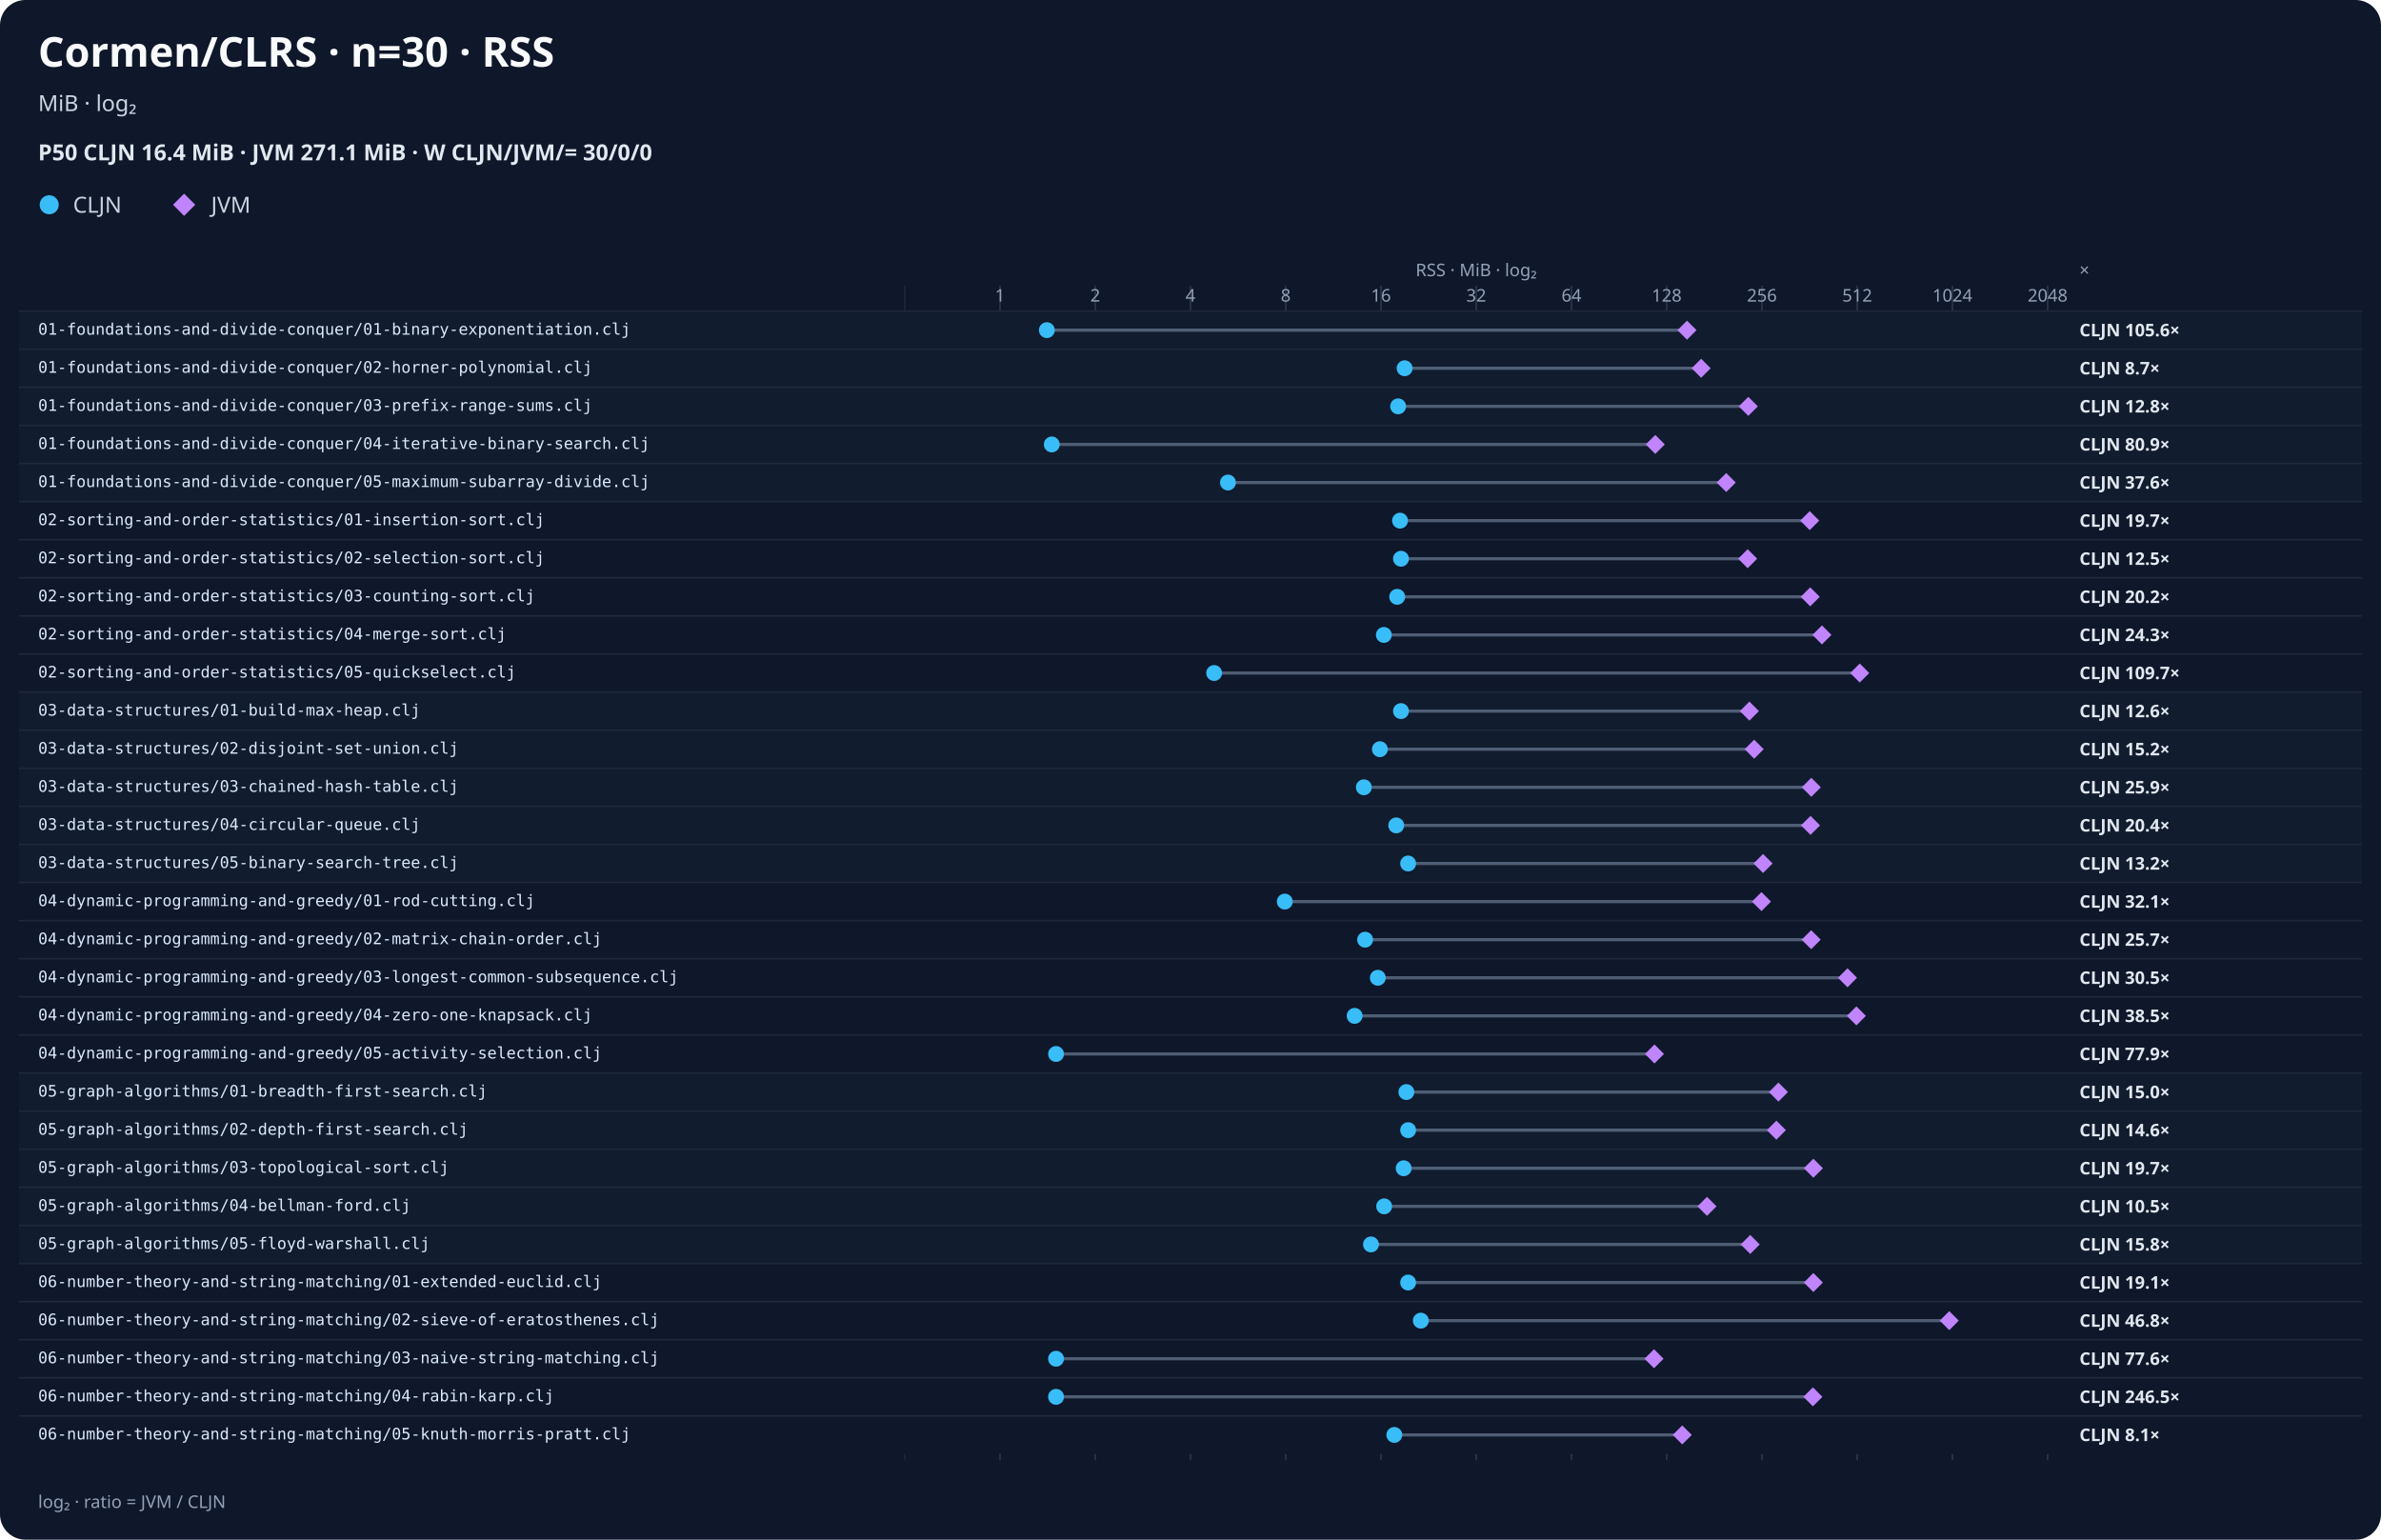
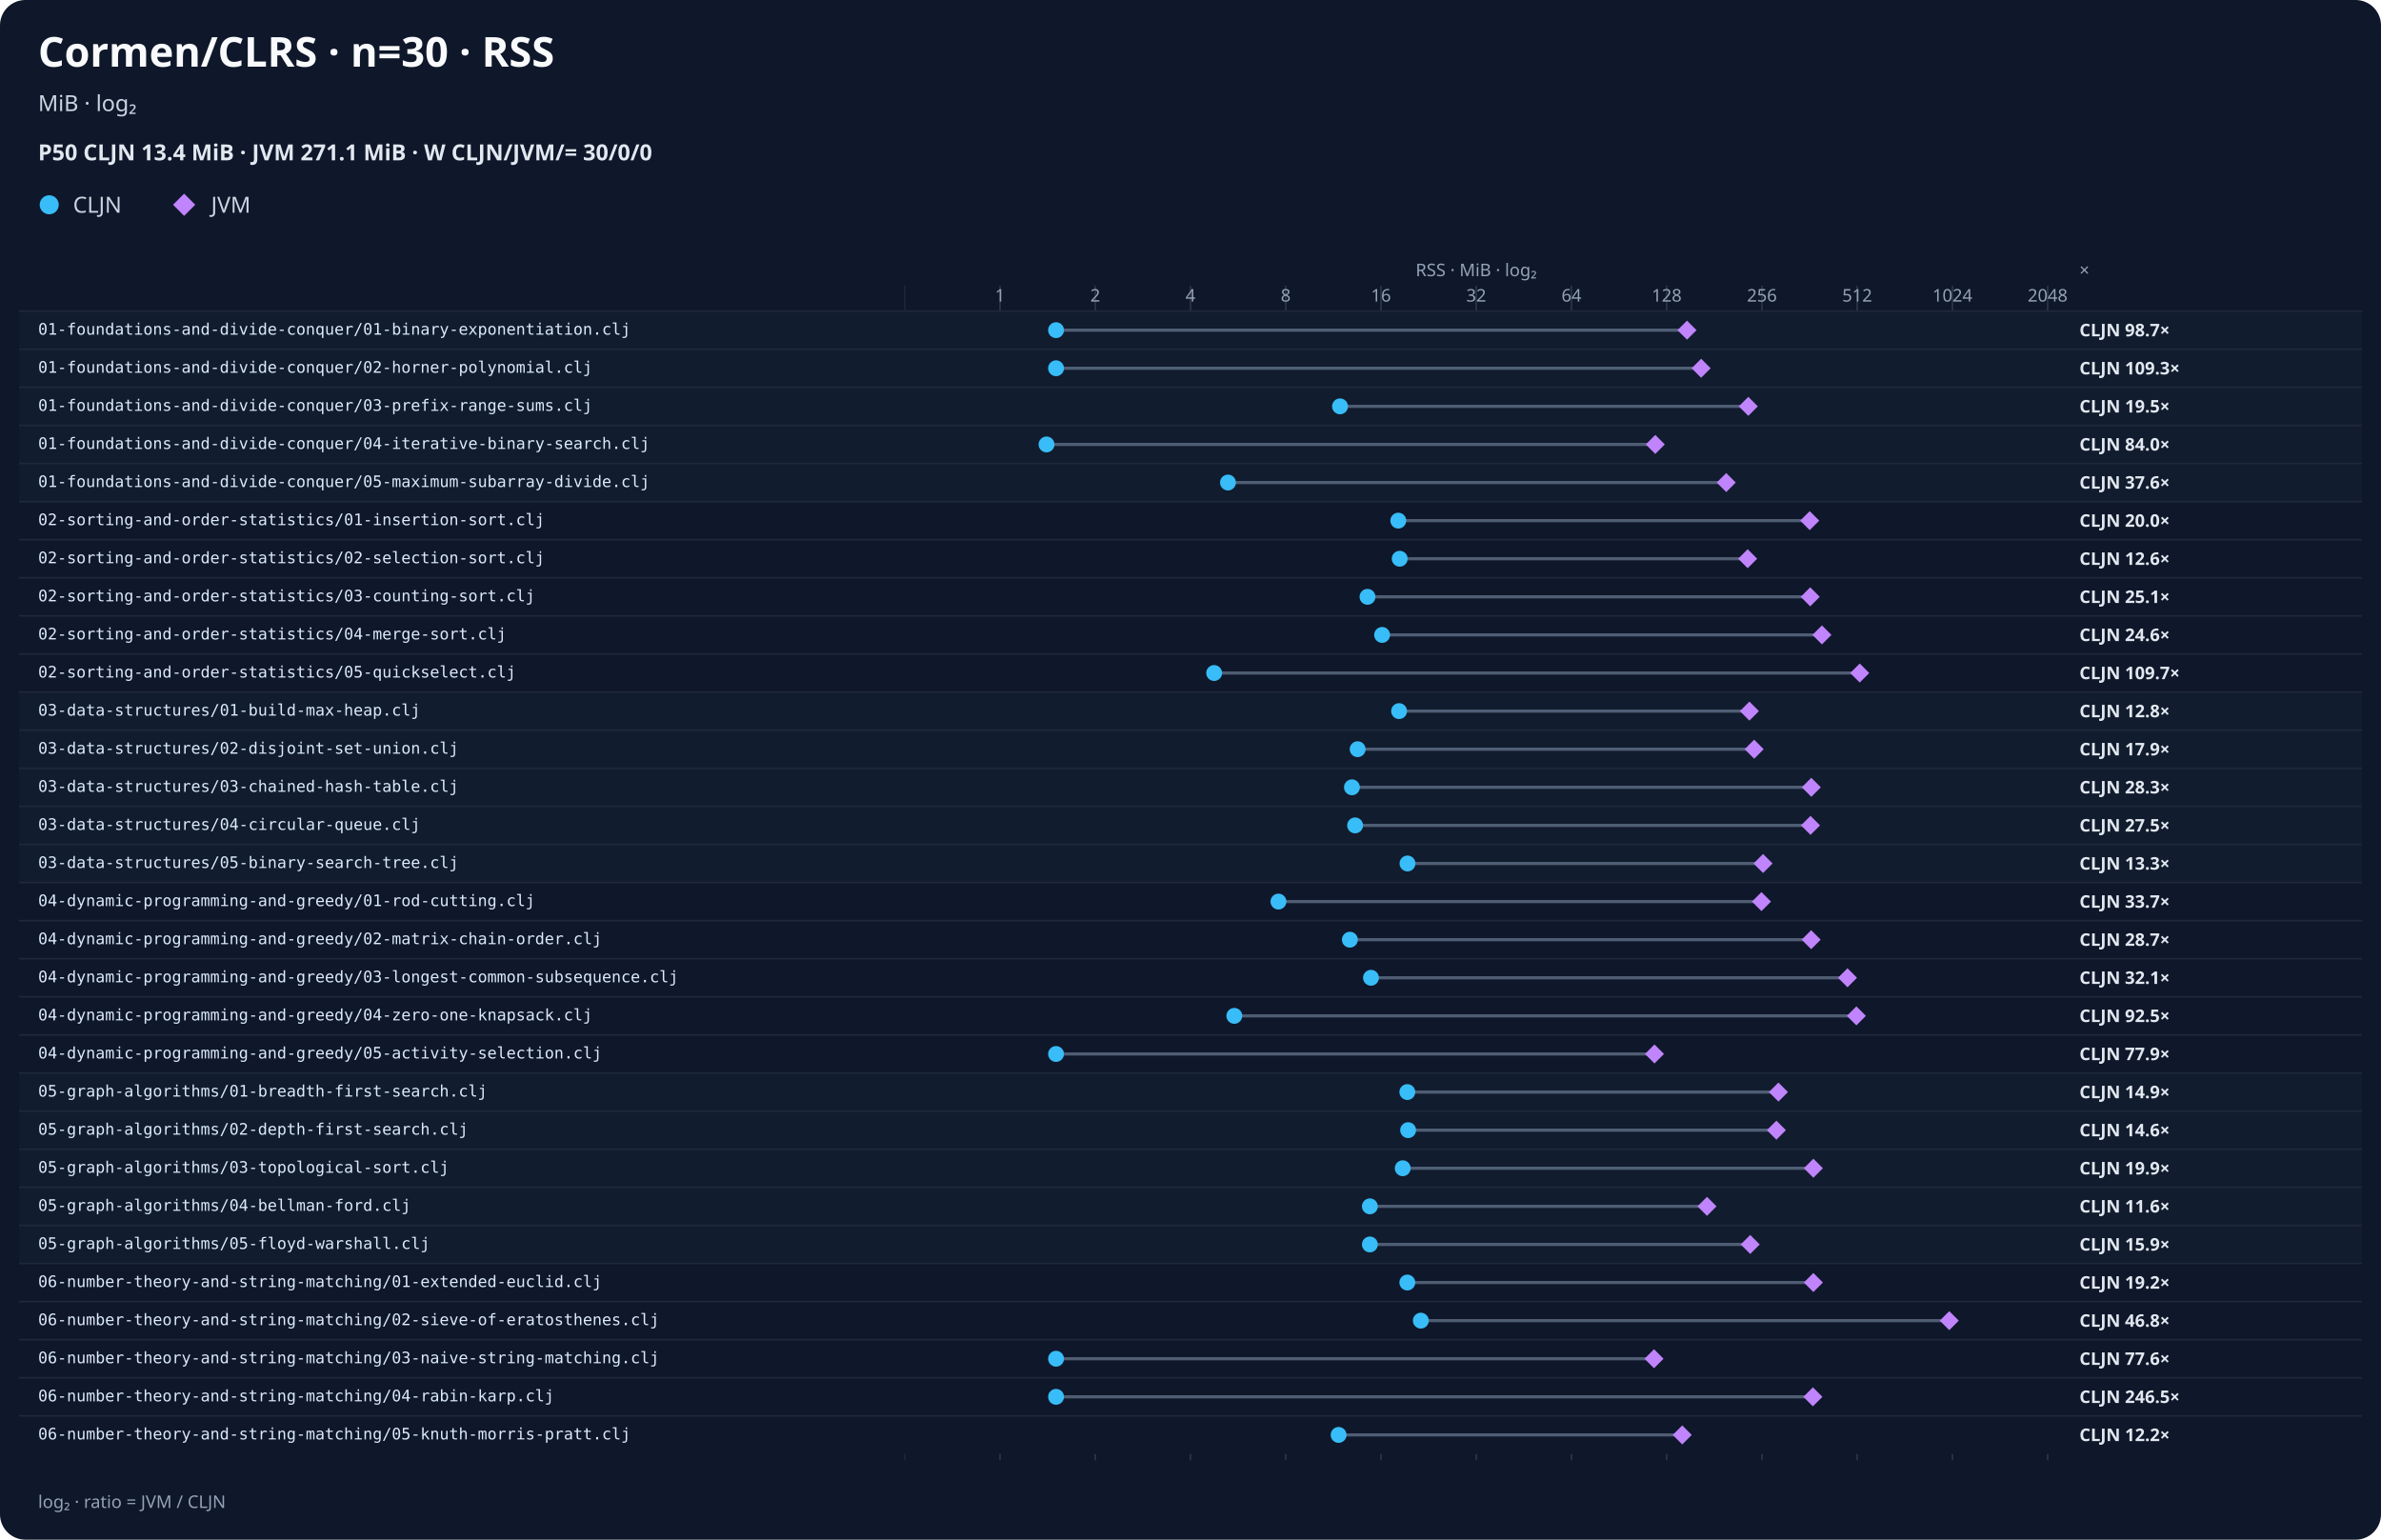
<svg xmlns="http://www.w3.org/2000/svg" width="1500" height="970" viewBox="0 0 1500 970" role="img" aria-labelledby="chart-title chart-desc">
  <style>
.title { fill: #f8fafc; font: 700 26px system-ui, sans-serif; }
.subtitle { fill: #cbd5e1; font: 14px system-ui, sans-serif; }
.summary { fill: #e2e8f0; font: 600 14px system-ui, sans-serif; }
.label { fill: #dbeafe; font: 10px ui-monospace, SFMono-Regular, Consolas, monospace; }
.value { fill: #e2e8f0; font: 600 11px system-ui, sans-serif; }
.axis { fill: #94a3b8; font: 11px system-ui, sans-serif; }
.footer { fill: #94a3b8; font: 11px system-ui, sans-serif; }
</style>
  <rect width="1500" height="970" rx="16" fill="#0f172a" />
  <text x="24" y="42" class="title">Cormen/CLRS · n=30 · RSS</text>
  <text x="24" y="70" class="subtitle">MiB · log₂</text>
-   <text x="24" y="101" class="summary">P50 CLJN 16.4 MiB · JVM 271.1 MiB · W CLJN/JVM/= 30/0/0</text>
+   <text x="24" y="101" class="summary">P50 CLJN 13.4 MiB · JVM 271.1 MiB · W CLJN/JVM/= 30/0/0</text>
  <circle cx="31" cy="129" r="6" fill="#38bdf8" />
  <text x="46" y="134" class="subtitle">CLJN</text>
  <path d="M 116 122 L 123 129 L 116 136 L 109 129 Z" fill="#c084fc" />
  <text x="133" y="134" class="subtitle">JVM</text>
  <text x="930" y="174" class="axis" text-anchor="middle">RSS · MiB · log₂</text>
  <text x="1310" y="174" class="axis">×</text>
  <line x1="570.0" y1="180" x2="570.0" y2="920" stroke="#334155" opacity="0.35" />
  <line x1="630.0" y1="180" x2="630.0" y2="920" stroke="#334155" opacity="0.75" />
  <text x="630.0" y="190" class="axis" text-anchor="middle">1</text>
  <line x1="690.0" y1="180" x2="690.0" y2="920" stroke="#334155" opacity="0.75" />
  <text x="690.0" y="190" class="axis" text-anchor="middle">2</text>
  <line x1="750.0" y1="180" x2="750.0" y2="920" stroke="#334155" opacity="0.75" />
  <text x="750.0" y="190" class="axis" text-anchor="middle">4</text>
  <line x1="810.0" y1="180" x2="810.0" y2="920" stroke="#334155" opacity="0.75" />
  <text x="810.0" y="190" class="axis" text-anchor="middle">8</text>
  <line x1="870.0" y1="180" x2="870.0" y2="920" stroke="#334155" opacity="0.75" />
  <text x="870.0" y="190" class="axis" text-anchor="middle">16</text>
  <line x1="930.0" y1="180" x2="930.0" y2="920" stroke="#334155" opacity="0.75" />
  <text x="930.0" y="190" class="axis" text-anchor="middle">32</text>
  <line x1="990.0" y1="180" x2="990.0" y2="920" stroke="#334155" opacity="0.75" />
  <text x="990.0" y="190" class="axis" text-anchor="middle">64</text>
  <line x1="1050.0" y1="180" x2="1050.0" y2="920" stroke="#334155" opacity="0.75" />
  <text x="1050.0" y="190" class="axis" text-anchor="middle">128</text>
  <line x1="1110.0" y1="180" x2="1110.0" y2="920" stroke="#334155" opacity="0.75" />
  <text x="1110.0" y="190" class="axis" text-anchor="middle">256</text>
  <line x1="1170.0" y1="180" x2="1170.0" y2="920" stroke="#334155" opacity="0.75" />
  <text x="1170.0" y="190" class="axis" text-anchor="middle">512</text>
  <line x1="1230.0" y1="180" x2="1230.0" y2="920" stroke="#334155" opacity="0.75" />
  <text x="1230.0" y="190" class="axis" text-anchor="middle">1024</text>
  <line x1="1290.0" y1="180" x2="1290.0" y2="920" stroke="#334155" opacity="0.75" />
  <text x="1290.0" y="190" class="axis" text-anchor="middle">2048</text>
  <rect x="12" y="196" width="1476" height="24" fill="#111c2e" />
  <line x1="12" y1="196" x2="1488" y2="196" stroke="#1e293b" />
  <text x="24" y="208.0" class="label" dominant-baseline="middle">01-foundations-and-divide-conquer/01-binary-exponentiation.clj</text>
-   <line x1="659.5" y1="208.0" x2="1062.8" y2="208.0" stroke="#64748b" stroke-width="2" opacity="0.75" />
-   <circle cx="659.5" cy="208.0" r="5" fill="#38bdf8" />
+   <line x1="665.3" y1="208.0" x2="1062.8" y2="208.0" stroke="#64748b" stroke-width="2" opacity="0.75" />
+   <circle cx="665.3" cy="208.0" r="5" fill="#38bdf8" />
  <path d="M 1062.8 202.0 L 1068.8 208.0 L 1062.8 214.0 L 1056.8 208.0 Z" fill="#c084fc" />
-   <text x="1310" y="208.0" class="value" dominant-baseline="middle">CLJN 105.6×</text>
+   <text x="1310" y="208.0" class="value" dominant-baseline="middle">CLJN 98.7×</text>
  <rect x="12" y="220" width="1476" height="24" fill="#111c2e" />
  <line x1="12" y1="220" x2="1488" y2="220" stroke="#1e293b" />
  <text x="24" y="232.0" class="label" dominant-baseline="middle">01-foundations-and-divide-conquer/02-horner-polynomial.clj</text>
-   <line x1="884.9" y1="232.0" x2="1071.7" y2="232.0" stroke="#64748b" stroke-width="2" opacity="0.75" />
-   <circle cx="884.9" cy="232.0" r="5" fill="#38bdf8" />
+   <line x1="665.3" y1="232.0" x2="1071.7" y2="232.0" stroke="#64748b" stroke-width="2" opacity="0.75" />
+   <circle cx="665.3" cy="232.0" r="5" fill="#38bdf8" />
  <path d="M 1071.7 226.0 L 1077.7 232.0 L 1071.7 238.0 L 1065.7 232.0 Z" fill="#c084fc" />
-   <text x="1310" y="232.0" class="value" dominant-baseline="middle">CLJN 8.7×</text>
+   <text x="1310" y="232.0" class="value" dominant-baseline="middle">CLJN 109.3×</text>
  <rect x="12" y="244" width="1476" height="24" fill="#111c2e" />
  <line x1="12" y1="244" x2="1488" y2="244" stroke="#1e293b" />
  <text x="24" y="256.0" class="label" dominant-baseline="middle">01-foundations-and-divide-conquer/03-prefix-range-sums.clj</text>
-   <line x1="880.8" y1="256.0" x2="1101.4" y2="256.0" stroke="#64748b" stroke-width="2" opacity="0.75" />
-   <circle cx="880.8" cy="256.0" r="5" fill="#38bdf8" />
+   <line x1="844.2" y1="256.0" x2="1101.4" y2="256.0" stroke="#64748b" stroke-width="2" opacity="0.75" />
+   <circle cx="844.2" cy="256.0" r="5" fill="#38bdf8" />
  <path d="M 1101.4 250.0 L 1107.4 256.0 L 1101.4 262.0 L 1095.4 256.0 Z" fill="#c084fc" />
-   <text x="1310" y="256.0" class="value" dominant-baseline="middle">CLJN 12.8×</text>
+   <text x="1310" y="256.0" class="value" dominant-baseline="middle">CLJN 19.5×</text>
  <rect x="12" y="268" width="1476" height="24" fill="#111c2e" />
  <line x1="12" y1="268" x2="1488" y2="268" stroke="#1e293b" />
  <text x="24" y="280.0" class="label" dominant-baseline="middle">01-foundations-and-divide-conquer/04-iterative-binary-search.clj</text>
-   <line x1="662.6" y1="280.0" x2="1042.8" y2="280.0" stroke="#64748b" stroke-width="2" opacity="0.75" />
-   <circle cx="662.6" cy="280.0" r="5" fill="#38bdf8" />
+   <line x1="659.3" y1="280.0" x2="1042.8" y2="280.0" stroke="#64748b" stroke-width="2" opacity="0.75" />
+   <circle cx="659.3" cy="280.0" r="5" fill="#38bdf8" />
  <path d="M 1042.8 274.0 L 1048.8 280.0 L 1042.8 286.0 L 1036.8 280.0 Z" fill="#c084fc" />
-   <text x="1310" y="280.0" class="value" dominant-baseline="middle">CLJN 80.9×</text>
+   <text x="1310" y="280.0" class="value" dominant-baseline="middle">CLJN 84.0×</text>
  <rect x="12" y="292" width="1476" height="24" fill="#111c2e" />
  <line x1="12" y1="292" x2="1488" y2="292" stroke="#1e293b" />
  <text x="24" y="304.0" class="label" dominant-baseline="middle">01-foundations-and-divide-conquer/05-maximum-subarray-divide.clj</text>
  <line x1="773.6" y1="304.0" x2="1087.5" y2="304.0" stroke="#64748b" stroke-width="2" opacity="0.75" />
  <circle cx="773.6" cy="304.0" r="5" fill="#38bdf8" />
  <path d="M 1087.5 298.0 L 1093.5 304.0 L 1087.5 310.0 L 1081.5 304.0 Z" fill="#c084fc" />
  <text x="1310" y="304.0" class="value" dominant-baseline="middle">CLJN 37.6×</text>
  <rect x="12" y="316" width="1476" height="24" fill="#0f172a" />
  <line x1="12" y1="316" x2="1488" y2="316" stroke="#1e293b" />
  <text x="24" y="328.0" class="label" dominant-baseline="middle">02-sorting-and-order-statistics/01-insertion-sort.clj</text>
-   <line x1="882.0" y1="328.0" x2="1140.1" y2="328.0" stroke="#64748b" stroke-width="2" opacity="0.75" />
-   <circle cx="882.0" cy="328.0" r="5" fill="#38bdf8" />
+   <line x1="880.9" y1="328.0" x2="1140.1" y2="328.0" stroke="#64748b" stroke-width="2" opacity="0.75" />
+   <circle cx="880.9" cy="328.0" r="5" fill="#38bdf8" />
  <path d="M 1140.1 322.0 L 1146.1 328.0 L 1140.1 334.0 L 1134.1 328.0 Z" fill="#c084fc" />
-   <text x="1310" y="328.0" class="value" dominant-baseline="middle">CLJN 19.7×</text>
+   <text x="1310" y="328.0" class="value" dominant-baseline="middle">CLJN 20.0×</text>
  <rect x="12" y="340" width="1476" height="24" fill="#0f172a" />
  <line x1="12" y1="340" x2="1488" y2="340" stroke="#1e293b" />
  <text x="24" y="352.0" class="label" dominant-baseline="middle">02-sorting-and-order-statistics/02-selection-sort.clj</text>
-   <line x1="882.6" y1="352.0" x2="1101.0" y2="352.0" stroke="#64748b" stroke-width="2" opacity="0.75" />
-   <circle cx="882.6" cy="352.0" r="5" fill="#38bdf8" />
+   <line x1="881.8" y1="352.0" x2="1101.0" y2="352.0" stroke="#64748b" stroke-width="2" opacity="0.75" />
+   <circle cx="881.8" cy="352.0" r="5" fill="#38bdf8" />
  <path d="M 1101.0 346.0 L 1107.0 352.0 L 1101.0 358.0 L 1095.0 352.0 Z" fill="#c084fc" />
-   <text x="1310" y="352.0" class="value" dominant-baseline="middle">CLJN 12.5×</text>
+   <text x="1310" y="352.0" class="value" dominant-baseline="middle">CLJN 12.6×</text>
  <rect x="12" y="364" width="1476" height="24" fill="#0f172a" />
  <line x1="12" y1="364" x2="1488" y2="364" stroke="#1e293b" />
  <text x="24" y="376.0" class="label" dominant-baseline="middle">02-sorting-and-order-statistics/03-counting-sort.clj</text>
-   <line x1="880.2" y1="376.0" x2="1140.4" y2="376.0" stroke="#64748b" stroke-width="2" opacity="0.75" />
-   <circle cx="880.2" cy="376.0" r="5" fill="#38bdf8" />
+   <line x1="861.5" y1="376.0" x2="1140.4" y2="376.0" stroke="#64748b" stroke-width="2" opacity="0.75" />
+   <circle cx="861.5" cy="376.0" r="5" fill="#38bdf8" />
  <path d="M 1140.4 370.0 L 1146.4 376.0 L 1140.4 382.0 L 1134.4 376.0 Z" fill="#c084fc" />
-   <text x="1310" y="376.0" class="value" dominant-baseline="middle">CLJN 20.2×</text>
+   <text x="1310" y="376.0" class="value" dominant-baseline="middle">CLJN 25.1×</text>
  <rect x="12" y="388" width="1476" height="24" fill="#0f172a" />
  <line x1="12" y1="388" x2="1488" y2="388" stroke="#1e293b" />
  <text x="24" y="400.0" class="label" dominant-baseline="middle">02-sorting-and-order-statistics/04-merge-sort.clj</text>
-   <line x1="871.8" y1="400.0" x2="1147.8" y2="400.0" stroke="#64748b" stroke-width="2" opacity="0.75" />
-   <circle cx="871.8" cy="400.0" r="5" fill="#38bdf8" />
+   <line x1="870.7" y1="400.0" x2="1147.8" y2="400.0" stroke="#64748b" stroke-width="2" opacity="0.75" />
+   <circle cx="870.7" cy="400.0" r="5" fill="#38bdf8" />
  <path d="M 1147.8 394.0 L 1153.8 400.0 L 1147.8 406.0 L 1141.8 400.0 Z" fill="#c084fc" />
-   <text x="1310" y="400.0" class="value" dominant-baseline="middle">CLJN 24.3×</text>
+   <text x="1310" y="400.0" class="value" dominant-baseline="middle">CLJN 24.6×</text>
  <rect x="12" y="412" width="1476" height="24" fill="#0f172a" />
  <line x1="12" y1="412" x2="1488" y2="412" stroke="#1e293b" />
  <text x="24" y="424.0" class="label" dominant-baseline="middle">02-sorting-and-order-statistics/05-quickselect.clj</text>
  <line x1="764.9" y1="424.0" x2="1171.6" y2="424.0" stroke="#64748b" stroke-width="2" opacity="0.75" />
  <circle cx="764.9" cy="424.0" r="5" fill="#38bdf8" />
  <path d="M 1171.6 418.0 L 1177.6 424.0 L 1171.6 430.0 L 1165.6 424.0 Z" fill="#c084fc" />
  <text x="1310" y="424.0" class="value" dominant-baseline="middle">CLJN 109.7×</text>
  <rect x="12" y="436" width="1476" height="24" fill="#111c2e" />
  <line x1="12" y1="436" x2="1488" y2="436" stroke="#1e293b" />
  <text x="24" y="448.0" class="label" dominant-baseline="middle">03-data-structures/01-build-max-heap.clj</text>
-   <line x1="882.6" y1="448.0" x2="1102.1" y2="448.0" stroke="#64748b" stroke-width="2" opacity="0.75" />
-   <circle cx="882.6" cy="448.0" r="5" fill="#38bdf8" />
+   <line x1="881.4" y1="448.0" x2="1102.1" y2="448.0" stroke="#64748b" stroke-width="2" opacity="0.75" />
+   <circle cx="881.4" cy="448.0" r="5" fill="#38bdf8" />
  <path d="M 1102.1 442.0 L 1108.1 448.0 L 1102.1 454.0 L 1096.1 448.0 Z" fill="#c084fc" />
-   <text x="1310" y="448.0" class="value" dominant-baseline="middle">CLJN 12.6×</text>
+   <text x="1310" y="448.0" class="value" dominant-baseline="middle">CLJN 12.8×</text>
  <rect x="12" y="460" width="1476" height="24" fill="#111c2e" />
  <line x1="12" y1="460" x2="1488" y2="460" stroke="#1e293b" />
  <text x="24" y="472.0" class="label" dominant-baseline="middle">03-data-structures/02-disjoint-set-union.clj</text>
-   <line x1="869.3" y1="472.0" x2="1105.1" y2="472.0" stroke="#64748b" stroke-width="2" opacity="0.75" />
-   <circle cx="869.3" cy="472.0" r="5" fill="#38bdf8" />
+   <line x1="855.3" y1="472.0" x2="1105.1" y2="472.0" stroke="#64748b" stroke-width="2" opacity="0.75" />
+   <circle cx="855.3" cy="472.0" r="5" fill="#38bdf8" />
  <path d="M 1105.1 466.0 L 1111.1 472.0 L 1105.1 478.0 L 1099.1 472.0 Z" fill="#c084fc" />
-   <text x="1310" y="472.0" class="value" dominant-baseline="middle">CLJN 15.2×</text>
+   <text x="1310" y="472.0" class="value" dominant-baseline="middle">CLJN 17.9×</text>
  <rect x="12" y="484" width="1476" height="24" fill="#111c2e" />
  <line x1="12" y1="484" x2="1488" y2="484" stroke="#1e293b" />
  <text x="24" y="496.0" class="label" dominant-baseline="middle">03-data-structures/03-chained-hash-table.clj</text>
-   <line x1="859.2" y1="496.0" x2="1141.1" y2="496.0" stroke="#64748b" stroke-width="2" opacity="0.75" />
-   <circle cx="859.2" cy="496.0" r="5" fill="#38bdf8" />
+   <line x1="851.7" y1="496.0" x2="1141.1" y2="496.0" stroke="#64748b" stroke-width="2" opacity="0.75" />
+   <circle cx="851.7" cy="496.0" r="5" fill="#38bdf8" />
  <path d="M 1141.1 490.0 L 1147.1 496.0 L 1141.1 502.0 L 1135.1 496.0 Z" fill="#c084fc" />
-   <text x="1310" y="496.0" class="value" dominant-baseline="middle">CLJN 25.9×</text>
+   <text x="1310" y="496.0" class="value" dominant-baseline="middle">CLJN 28.3×</text>
  <rect x="12" y="508" width="1476" height="24" fill="#111c2e" />
  <line x1="12" y1="508" x2="1488" y2="508" stroke="#1e293b" />
  <text x="24" y="520.0" class="label" dominant-baseline="middle">03-data-structures/04-circular-queue.clj</text>
-   <line x1="879.6" y1="520.0" x2="1140.6" y2="520.0" stroke="#64748b" stroke-width="2" opacity="0.75" />
-   <circle cx="879.6" cy="520.0" r="5" fill="#38bdf8" />
+   <line x1="853.7" y1="520.0" x2="1140.6" y2="520.0" stroke="#64748b" stroke-width="2" opacity="0.75" />
+   <circle cx="853.7" cy="520.0" r="5" fill="#38bdf8" />
  <path d="M 1140.6 514.0 L 1146.6 520.0 L 1140.6 526.0 L 1134.6 520.0 Z" fill="#c084fc" />
-   <text x="1310" y="520.0" class="value" dominant-baseline="middle">CLJN 20.4×</text>
+   <text x="1310" y="520.0" class="value" dominant-baseline="middle">CLJN 27.5×</text>
  <rect x="12" y="532" width="1476" height="24" fill="#111c2e" />
  <line x1="12" y1="532" x2="1488" y2="532" stroke="#1e293b" />
  <text x="24" y="544.0" class="label" dominant-baseline="middle">03-data-structures/05-binary-search-tree.clj</text>
-   <line x1="887.1" y1="544.0" x2="1110.7" y2="544.0" stroke="#64748b" stroke-width="2" opacity="0.75" />
-   <circle cx="887.1" cy="544.0" r="5" fill="#38bdf8" />
+   <line x1="886.7" y1="544.0" x2="1110.7" y2="544.0" stroke="#64748b" stroke-width="2" opacity="0.75" />
+   <circle cx="886.7" cy="544.0" r="5" fill="#38bdf8" />
  <path d="M 1110.7 538.0 L 1116.7 544.0 L 1110.7 550.0 L 1104.7 544.0 Z" fill="#c084fc" />
-   <text x="1310" y="544.0" class="value" dominant-baseline="middle">CLJN 13.2×</text>
+   <text x="1310" y="544.0" class="value" dominant-baseline="middle">CLJN 13.3×</text>
  <rect x="12" y="556" width="1476" height="24" fill="#0f172a" />
  <line x1="12" y1="556" x2="1488" y2="556" stroke="#1e293b" />
  <text x="24" y="568.0" class="label" dominant-baseline="middle">04-dynamic-programming-and-greedy/01-rod-cutting.clj</text>
-   <line x1="809.4" y1="568.0" x2="1109.7" y2="568.0" stroke="#64748b" stroke-width="2" opacity="0.75" />
-   <circle cx="809.4" cy="568.0" r="5" fill="#38bdf8" />
+   <line x1="805.4" y1="568.0" x2="1109.7" y2="568.0" stroke="#64748b" stroke-width="2" opacity="0.75" />
+   <circle cx="805.4" cy="568.0" r="5" fill="#38bdf8" />
  <path d="M 1109.7 562.0 L 1115.7 568.0 L 1109.7 574.0 L 1103.7 568.0 Z" fill="#c084fc" />
-   <text x="1310" y="568.0" class="value" dominant-baseline="middle">CLJN 32.1×</text>
+   <text x="1310" y="568.0" class="value" dominant-baseline="middle">CLJN 33.7×</text>
  <rect x="12" y="580" width="1476" height="24" fill="#0f172a" />
  <line x1="12" y1="580" x2="1488" y2="580" stroke="#1e293b" />
  <text x="24" y="592.0" class="label" dominant-baseline="middle">04-dynamic-programming-and-greedy/02-matrix-chain-order.clj</text>
-   <line x1="860.0" y1="592.0" x2="1141.0" y2="592.0" stroke="#64748b" stroke-width="2" opacity="0.75" />
-   <circle cx="860.0" cy="592.0" r="5" fill="#38bdf8" />
+   <line x1="850.4" y1="592.0" x2="1141.0" y2="592.0" stroke="#64748b" stroke-width="2" opacity="0.75" />
+   <circle cx="850.4" cy="592.0" r="5" fill="#38bdf8" />
  <path d="M 1141.0 586.0 L 1147.0 592.0 L 1141.0 598.0 L 1135.0 592.0 Z" fill="#c084fc" />
-   <text x="1310" y="592.0" class="value" dominant-baseline="middle">CLJN 25.7×</text>
+   <text x="1310" y="592.0" class="value" dominant-baseline="middle">CLJN 28.7×</text>
  <rect x="12" y="604" width="1476" height="24" fill="#0f172a" />
  <line x1="12" y1="604" x2="1488" y2="604" stroke="#1e293b" />
  <text x="24" y="616.0" class="label" dominant-baseline="middle">04-dynamic-programming-and-greedy/03-longest-common-subsequence.clj</text>
-   <line x1="868.0" y1="616.0" x2="1163.9" y2="616.0" stroke="#64748b" stroke-width="2" opacity="0.75" />
-   <circle cx="868.0" cy="616.0" r="5" fill="#38bdf8" />
+   <line x1="863.7" y1="616.0" x2="1163.9" y2="616.0" stroke="#64748b" stroke-width="2" opacity="0.75" />
+   <circle cx="863.7" cy="616.0" r="5" fill="#38bdf8" />
  <path d="M 1163.9 610.0 L 1169.9 616.0 L 1163.9 622.0 L 1157.9 616.0 Z" fill="#c084fc" />
-   <text x="1310" y="616.0" class="value" dominant-baseline="middle">CLJN 30.5×</text>
+   <text x="1310" y="616.0" class="value" dominant-baseline="middle">CLJN 32.1×</text>
  <rect x="12" y="628" width="1476" height="24" fill="#0f172a" />
  <line x1="12" y1="628" x2="1488" y2="628" stroke="#1e293b" />
  <text x="24" y="640.0" class="label" dominant-baseline="middle">04-dynamic-programming-and-greedy/04-zero-one-knapsack.clj</text>
-   <line x1="853.4" y1="640.0" x2="1169.5" y2="640.0" stroke="#64748b" stroke-width="2" opacity="0.75" />
-   <circle cx="853.4" cy="640.0" r="5" fill="#38bdf8" />
+   <line x1="777.6" y1="640.0" x2="1169.5" y2="640.0" stroke="#64748b" stroke-width="2" opacity="0.75" />
+   <circle cx="777.6" cy="640.0" r="5" fill="#38bdf8" />
  <path d="M 1169.5 634.0 L 1175.5 640.0 L 1169.5 646.0 L 1163.5 640.0 Z" fill="#c084fc" />
-   <text x="1310" y="640.0" class="value" dominant-baseline="middle">CLJN 38.5×</text>
+   <text x="1310" y="640.0" class="value" dominant-baseline="middle">CLJN 92.5×</text>
  <rect x="12" y="652" width="1476" height="24" fill="#0f172a" />
  <line x1="12" y1="652" x2="1488" y2="652" stroke="#1e293b" />
  <text x="24" y="664.0" class="label" dominant-baseline="middle">04-dynamic-programming-and-greedy/05-activity-selection.clj</text>
  <line x1="665.3" y1="664.0" x2="1042.3" y2="664.0" stroke="#64748b" stroke-width="2" opacity="0.75" />
  <circle cx="665.3" cy="664.0" r="5" fill="#38bdf8" />
  <path d="M 1042.3 658.0 L 1048.3 664.0 L 1042.3 670.0 L 1036.3 664.0 Z" fill="#c084fc" />
  <text x="1310" y="664.0" class="value" dominant-baseline="middle">CLJN 77.9×</text>
  <rect x="12" y="676" width="1476" height="24" fill="#111c2e" />
  <line x1="12" y1="676" x2="1488" y2="676" stroke="#1e293b" />
  <text x="24" y="688.0" class="label" dominant-baseline="middle">05-graph-algorithms/01-breadth-first-search.clj</text>
-   <line x1="886.0" y1="688.0" x2="1120.4" y2="688.0" stroke="#64748b" stroke-width="2" opacity="0.75" />
-   <circle cx="886.0" cy="688.0" r="5" fill="#38bdf8" />
+   <line x1="886.6" y1="688.0" x2="1120.4" y2="688.0" stroke="#64748b" stroke-width="2" opacity="0.75" />
+   <circle cx="886.6" cy="688.0" r="5" fill="#38bdf8" />
  <path d="M 1120.4 682.0 L 1126.4 688.0 L 1120.4 694.0 L 1114.4 688.0 Z" fill="#c084fc" />
-   <text x="1310" y="688.0" class="value" dominant-baseline="middle">CLJN 15.0×</text>
+   <text x="1310" y="688.0" class="value" dominant-baseline="middle">CLJN 14.9×</text>
  <rect x="12" y="700" width="1476" height="24" fill="#111c2e" />
  <line x1="12" y1="700" x2="1488" y2="700" stroke="#1e293b" />
  <text x="24" y="712.0" class="label" dominant-baseline="middle">05-graph-algorithms/02-depth-first-search.clj</text>
  <line x1="887.1" y1="712.0" x2="1119.1" y2="712.0" stroke="#64748b" stroke-width="2" opacity="0.75" />
  <circle cx="887.1" cy="712.0" r="5" fill="#38bdf8" />
  <path d="M 1119.1 706.0 L 1125.1 712.0 L 1119.1 718.0 L 1113.1 712.0 Z" fill="#c084fc" />
  <text x="1310" y="712.0" class="value" dominant-baseline="middle">CLJN 14.6×</text>
  <rect x="12" y="724" width="1476" height="24" fill="#111c2e" />
  <line x1="12" y1="724" x2="1488" y2="724" stroke="#1e293b" />
  <text x="24" y="736.0" class="label" dominant-baseline="middle">05-graph-algorithms/03-topological-sort.clj</text>
-   <line x1="884.3" y1="736.0" x2="1142.4" y2="736.0" stroke="#64748b" stroke-width="2" opacity="0.75" />
-   <circle cx="884.3" cy="736.0" r="5" fill="#38bdf8" />
+   <line x1="883.7" y1="736.0" x2="1142.4" y2="736.0" stroke="#64748b" stroke-width="2" opacity="0.75" />
+   <circle cx="883.7" cy="736.0" r="5" fill="#38bdf8" />
  <path d="M 1142.4 730.0 L 1148.4 736.0 L 1142.4 742.0 L 1136.4 736.0 Z" fill="#c084fc" />
-   <text x="1310" y="736.0" class="value" dominant-baseline="middle">CLJN 19.7×</text>
+   <text x="1310" y="736.0" class="value" dominant-baseline="middle">CLJN 19.9×</text>
  <rect x="12" y="748" width="1476" height="24" fill="#111c2e" />
  <line x1="12" y1="748" x2="1488" y2="748" stroke="#1e293b" />
  <text x="24" y="760.0" class="label" dominant-baseline="middle">05-graph-algorithms/04-bellman-ford.clj</text>
-   <line x1="872.0" y1="760.0" x2="1075.4" y2="760.0" stroke="#64748b" stroke-width="2" opacity="0.75" />
-   <circle cx="872.0" cy="760.0" r="5" fill="#38bdf8" />
+   <line x1="863.0" y1="760.0" x2="1075.4" y2="760.0" stroke="#64748b" stroke-width="2" opacity="0.75" />
+   <circle cx="863.0" cy="760.0" r="5" fill="#38bdf8" />
  <path d="M 1075.4 754.0 L 1081.4 760.0 L 1075.4 766.0 L 1069.4 760.0 Z" fill="#c084fc" />
-   <text x="1310" y="760.0" class="value" dominant-baseline="middle">CLJN 10.5×</text>
+   <text x="1310" y="760.0" class="value" dominant-baseline="middle">CLJN 11.6×</text>
  <rect x="12" y="772" width="1476" height="24" fill="#111c2e" />
  <line x1="12" y1="772" x2="1488" y2="772" stroke="#1e293b" />
  <text x="24" y="784.0" class="label" dominant-baseline="middle">05-graph-algorithms/05-floyd-warshall.clj</text>
-   <line x1="863.7" y1="784.0" x2="1102.6" y2="784.0" stroke="#64748b" stroke-width="2" opacity="0.75" />
-   <circle cx="863.7" cy="784.0" r="5" fill="#38bdf8" />
+   <line x1="863.0" y1="784.0" x2="1102.6" y2="784.0" stroke="#64748b" stroke-width="2" opacity="0.75" />
+   <circle cx="863.0" cy="784.0" r="5" fill="#38bdf8" />
  <path d="M 1102.6 778.0 L 1108.6 784.0 L 1102.6 790.0 L 1096.6 784.0 Z" fill="#c084fc" />
-   <text x="1310" y="784.0" class="value" dominant-baseline="middle">CLJN 15.8×</text>
+   <text x="1310" y="784.0" class="value" dominant-baseline="middle">CLJN 15.9×</text>
  <rect x="12" y="796" width="1476" height="24" fill="#0f172a" />
  <line x1="12" y1="796" x2="1488" y2="796" stroke="#1e293b" />
  <text x="24" y="808.0" class="label" dominant-baseline="middle">06-number-theory-and-string-matching/01-extended-euclid.clj</text>
-   <line x1="887.1" y1="808.0" x2="1142.4" y2="808.0" stroke="#64748b" stroke-width="2" opacity="0.75" />
-   <circle cx="887.1" cy="808.0" r="5" fill="#38bdf8" />
+   <line x1="886.6" y1="808.0" x2="1142.4" y2="808.0" stroke="#64748b" stroke-width="2" opacity="0.75" />
+   <circle cx="886.6" cy="808.0" r="5" fill="#38bdf8" />
  <path d="M 1142.4 802.0 L 1148.4 808.0 L 1142.4 814.0 L 1136.4 808.0 Z" fill="#c084fc" />
-   <text x="1310" y="808.0" class="value" dominant-baseline="middle">CLJN 19.1×</text>
+   <text x="1310" y="808.0" class="value" dominant-baseline="middle">CLJN 19.2×</text>
  <rect x="12" y="820" width="1476" height="24" fill="#0f172a" />
  <line x1="12" y1="820" x2="1488" y2="820" stroke="#1e293b" />
  <text x="24" y="832.0" class="label" dominant-baseline="middle">06-number-theory-and-string-matching/02-sieve-of-eratosthenes.clj</text>
  <line x1="895.1" y1="832.0" x2="1228.0" y2="832.0" stroke="#64748b" stroke-width="2" opacity="0.75" />
  <circle cx="895.1" cy="832.0" r="5" fill="#38bdf8" />
  <path d="M 1228.0 826.0 L 1234.0 832.0 L 1228.0 838.0 L 1222.0 832.0 Z" fill="#c084fc" />
  <text x="1310" y="832.0" class="value" dominant-baseline="middle">CLJN 46.8×</text>
  <rect x="12" y="844" width="1476" height="24" fill="#0f172a" />
  <line x1="12" y1="844" x2="1488" y2="844" stroke="#1e293b" />
  <text x="24" y="856.0" class="label" dominant-baseline="middle">06-number-theory-and-string-matching/03-naive-string-matching.clj</text>
  <line x1="665.3" y1="856.0" x2="1042.0" y2="856.0" stroke="#64748b" stroke-width="2" opacity="0.75" />
  <circle cx="665.3" cy="856.0" r="5" fill="#38bdf8" />
  <path d="M 1042.0 850.0 L 1048.0 856.0 L 1042.0 862.0 L 1036.0 856.0 Z" fill="#c084fc" />
  <text x="1310" y="856.0" class="value" dominant-baseline="middle">CLJN 77.6×</text>
  <rect x="12" y="868" width="1476" height="24" fill="#0f172a" />
  <line x1="12" y1="868" x2="1488" y2="868" stroke="#1e293b" />
  <text x="24" y="880.0" class="label" dominant-baseline="middle">06-number-theory-and-string-matching/04-rabin-karp.clj</text>
  <line x1="665.3" y1="880.0" x2="1142.1" y2="880.0" stroke="#64748b" stroke-width="2" opacity="0.75" />
  <circle cx="665.3" cy="880.0" r="5" fill="#38bdf8" />
  <path d="M 1142.1 874.0 L 1148.1 880.0 L 1142.1 886.0 L 1136.1 880.0 Z" fill="#c084fc" />
  <text x="1310" y="880.0" class="value" dominant-baseline="middle">CLJN 246.5×</text>
  <rect x="12" y="892" width="1476" height="24" fill="#0f172a" />
  <line x1="12" y1="892" x2="1488" y2="892" stroke="#1e293b" />
  <text x="24" y="904.0" class="label" dominant-baseline="middle">06-number-theory-and-string-matching/05-knuth-morris-pratt.clj</text>
-   <line x1="878.4" y1="904.0" x2="1059.8" y2="904.0" stroke="#64748b" stroke-width="2" opacity="0.75" />
-   <circle cx="878.4" cy="904.0" r="5" fill="#38bdf8" />
+   <line x1="843.3" y1="904.0" x2="1059.8" y2="904.0" stroke="#64748b" stroke-width="2" opacity="0.75" />
+   <circle cx="843.3" cy="904.0" r="5" fill="#38bdf8" />
  <path d="M 1059.8 898.0 L 1065.8 904.0 L 1059.8 910.0 L 1053.8 904.0 Z" fill="#c084fc" />
-   <text x="1310" y="904.0" class="value" dominant-baseline="middle">CLJN 8.1×</text>
+   <text x="1310" y="904.0" class="value" dominant-baseline="middle">CLJN 12.2×</text>
  <text x="24" y="950" class="footer">log₂ · ratio = JVM / CLJN</text>
</svg>
